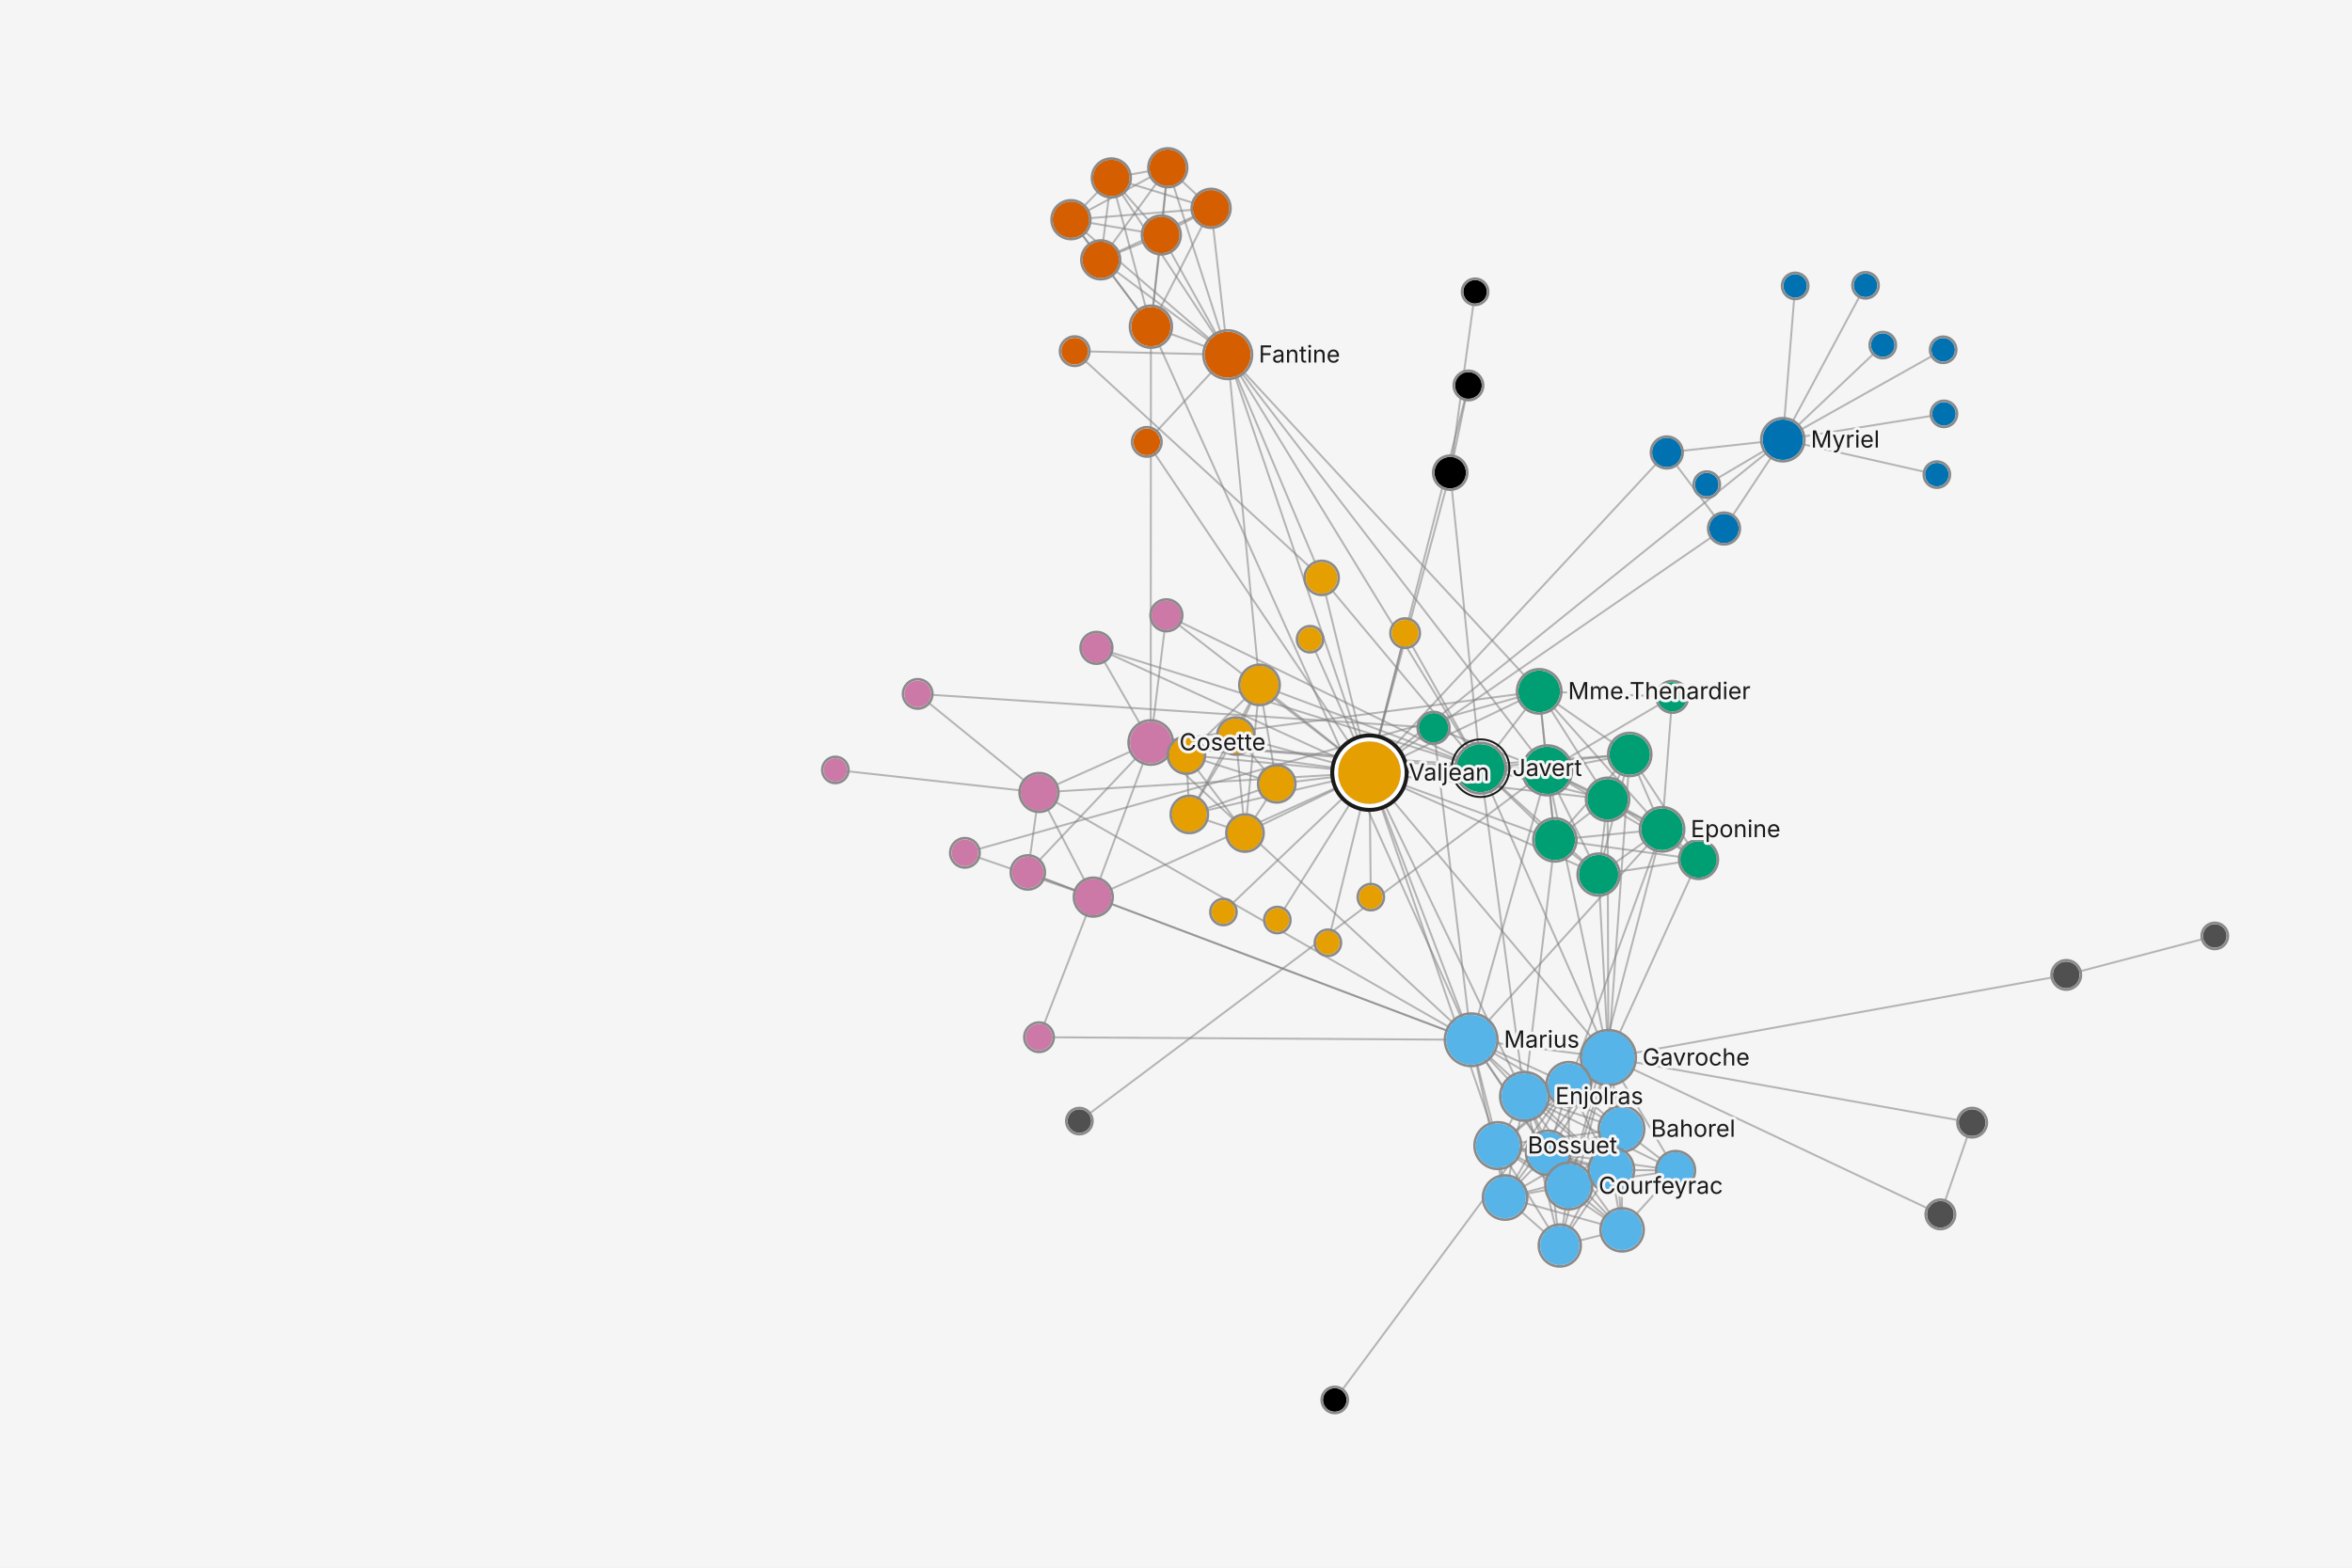
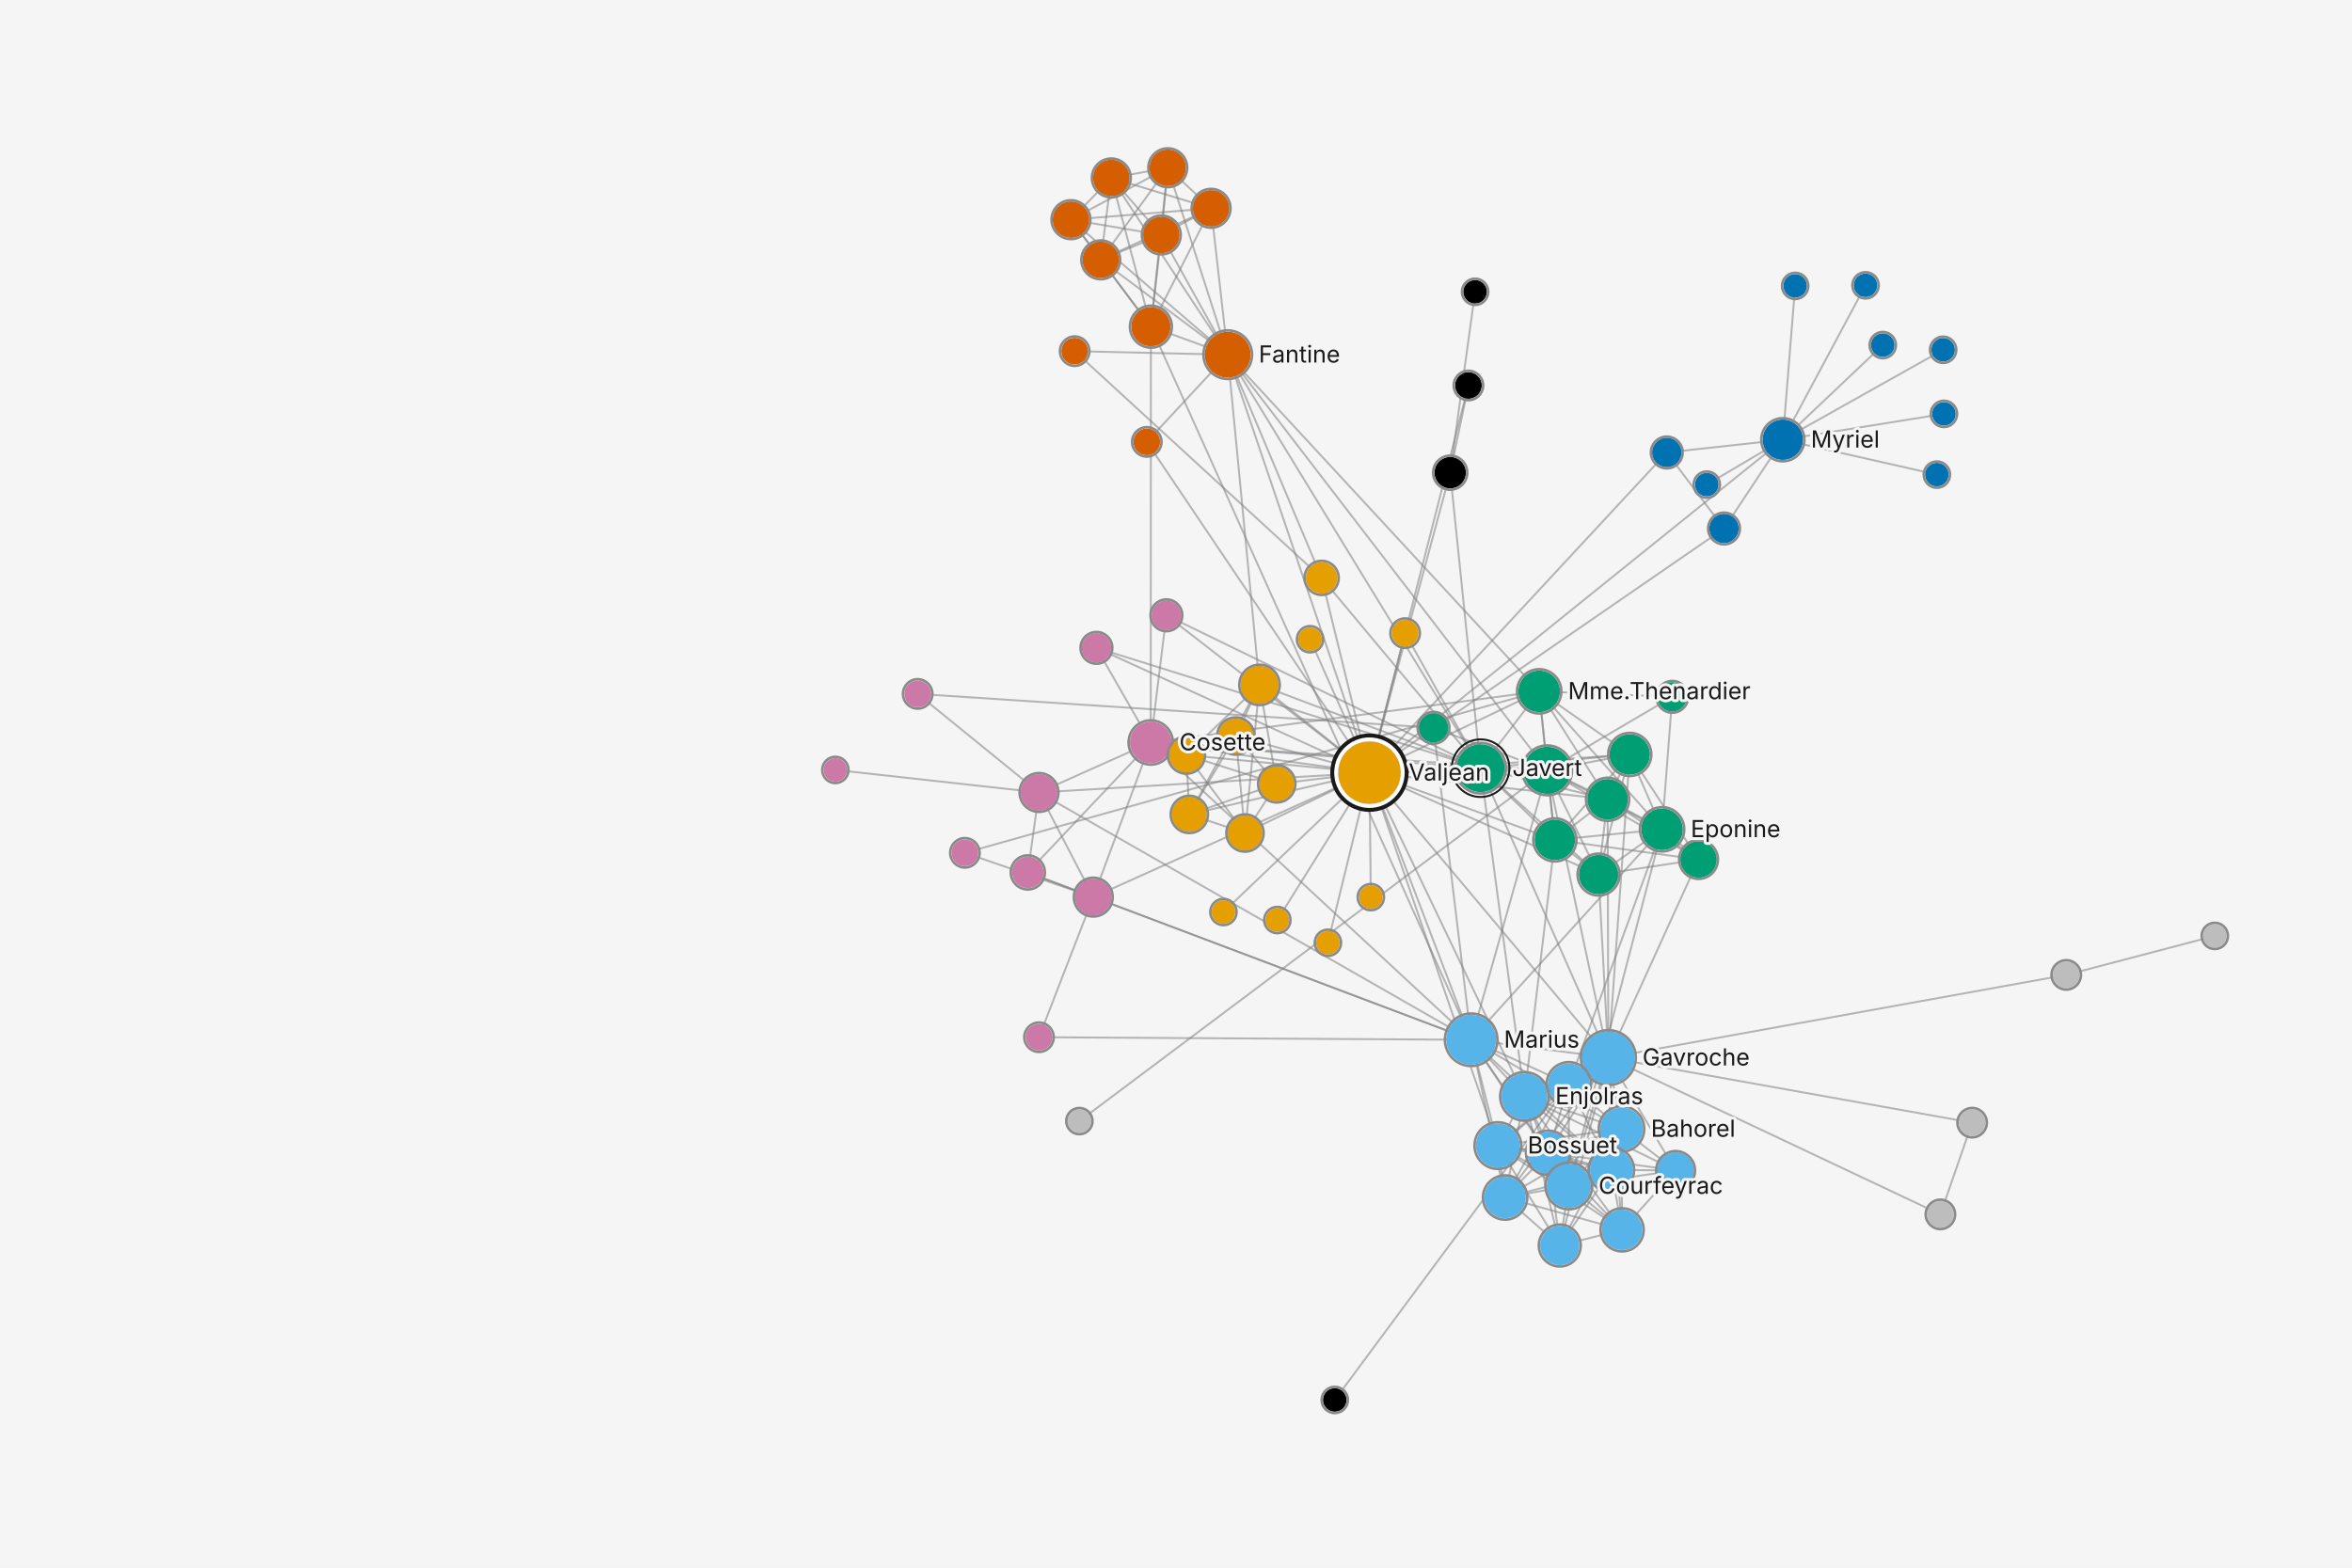
<svg xmlns="http://www.w3.org/2000/svg" viewBox="0 0 1200 800" width="1200" height="800" role="img" aria-label="Les Miserables colored by group, sized by degree, Valjean selected, Javert hovered">
  <rect width="1200" height="800" fill="#F5F5F5" />
  <g stroke="#808080" stroke-width="1" stroke-opacity="0.55" stroke-linecap="round">
    <line x1="991.8" y1="211.2" x2="909.6" y2="224.4" />
    <line x1="879.6" y1="269.7" x2="909.6" y2="224.4" />
    <line x1="850.4" y1="230.9" x2="909.6" y2="224.4" />
    <line x1="850.4" y1="230.9" x2="879.6" y2="269.7" />
    <line x1="915.9" y1="145.9" x2="909.6" y2="224.4" />
    <line x1="960.6" y1="176.1" x2="909.6" y2="224.4" />
    <line x1="988.2" y1="242.2" x2="909.6" y2="224.4" />
    <line x1="951.8" y1="145.6" x2="909.6" y2="224.4" />
    <line x1="991.4" y1="178.5" x2="909.6" y2="224.4" />
    <line x1="870.8" y1="247.3" x2="909.6" y2="224.4" />
    <line x1="698.7" y1="394.3" x2="677.5" y2="481.1" />
    <line x1="698.7" y1="394.3" x2="850.4" y2="230.9" />
    <line x1="698.7" y1="394.3" x2="879.6" y2="269.7" />
    <line x1="698.7" y1="394.3" x2="909.6" y2="224.4" />
    <line x1="585.1" y1="225.5" x2="698.7" y2="394.3" />
    <line x1="651.7" y1="469.5" x2="698.7" y2="394.3" />
    <line x1="668.4" y1="326.2" x2="698.7" y2="394.3" />
    <line x1="624.2" y1="465.4" x2="698.7" y2="394.3" />
    <line x1="592.5" y1="119.9" x2="587.2" y2="166.7" />
    <line x1="561.6" y1="132.6" x2="587.2" y2="166.7" />
    <line x1="561.6" y1="132.6" x2="592.5" y2="119.9" />
    <line x1="617.9" y1="106.3" x2="587.2" y2="166.7" />
    <line x1="617.9" y1="106.3" x2="592.5" y2="119.9" />
    <line x1="617.9" y1="106.3" x2="561.6" y2="132.6" />
    <line x1="546.4" y1="112.1" x2="587.2" y2="166.7" />
    <line x1="546.4" y1="112.1" x2="592.5" y2="119.9" />
    <line x1="546.4" y1="112.1" x2="561.6" y2="132.6" />
    <line x1="546.4" y1="112.1" x2="617.9" y2="106.3" />
    <line x1="567" y1="90.8" x2="587.2" y2="166.7" />
    <line x1="567" y1="90.8" x2="592.5" y2="119.9" />
    <line x1="567" y1="90.8" x2="561.6" y2="132.6" />
    <line x1="567" y1="90.8" x2="617.9" y2="106.3" />
    <line x1="567" y1="90.8" x2="546.4" y2="112.1" />
    <line x1="595.8" y1="85.6" x2="587.2" y2="166.7" />
    <line x1="595.8" y1="85.6" x2="592.5" y2="119.9" />
    <line x1="595.8" y1="85.6" x2="561.6" y2="132.6" />
    <line x1="595.8" y1="85.6" x2="617.9" y2="106.3" />
    <line x1="595.8" y1="85.6" x2="546.4" y2="112.1" />
    <line x1="595.8" y1="85.6" x2="567" y2="90.8" />
    <line x1="626.4" y1="181" x2="587.2" y2="166.7" />
    <line x1="626.4" y1="181" x2="592.5" y2="119.9" />
    <line x1="626.4" y1="181" x2="561.6" y2="132.6" />
    <line x1="626.4" y1="181" x2="617.9" y2="106.3" />
    <line x1="626.4" y1="181" x2="546.4" y2="112.1" />
    <line x1="626.4" y1="181" x2="567" y2="90.8" />
    <line x1="626.4" y1="181" x2="595.8" y2="85.6" />
    <line x1="626.4" y1="181" x2="585.1" y2="225.5" />
    <line x1="626.4" y1="181" x2="698.7" y2="394.3" />
    <line x1="785.3" y1="352.8" x2="626.4" y2="181" />
    <line x1="785.3" y1="352.8" x2="698.7" y2="394.3" />
    <line x1="789.4" y1="393.1" x2="785.3" y2="352.8" />
    <line x1="789.4" y1="393.1" x2="626.4" y2="181" />
    <line x1="789.4" y1="393.1" x2="698.7" y2="394.3" />
    <line x1="587.1" y1="378.9" x2="785.3" y2="352.8" />
    <line x1="587.1" y1="378.9" x2="698.7" y2="394.3" />
    <line x1="587.1" y1="378.9" x2="587.2" y2="166.7" />
    <line x1="587.1" y1="378.9" x2="789.4" y2="393.1" />
    <line x1="755.4" y1="392" x2="698.7" y2="394.3" />
    <line x1="755.4" y1="392" x2="626.4" y2="181" />
    <line x1="755.4" y1="392" x2="789.4" y2="393.1" />
    <line x1="755.4" y1="392" x2="785.3" y2="352.8" />
    <line x1="755.4" y1="392" x2="587.1" y2="378.9" />
    <line x1="739.9" y1="241.2" x2="698.7" y2="394.3" />
    <line x1="739.9" y1="241.2" x2="755.4" y2="392" />
    <line x1="642.6" y1="349.5" x2="626.4" y2="181" />
    <line x1="642.6" y1="349.5" x2="755.4" y2="392" />
    <line x1="642.6" y1="349.5" x2="698.7" y2="394.3" />
    <line x1="548.3" y1="179.2" x2="626.4" y2="181" />
    <line x1="674.3" y1="294.9" x2="548.3" y2="179.2" />
    <line x1="674.3" y1="294.9" x2="698.7" y2="394.3" />
    <line x1="674.3" y1="294.9" x2="626.4" y2="181" />
    <line x1="674.3" y1="294.9" x2="755.4" y2="392" />
    <line x1="699.4" y1="457.8" x2="698.7" y2="394.3" />
    <line x1="716.9" y1="323.1" x2="698.7" y2="394.3" />
    <line x1="716.9" y1="323.1" x2="755.4" y2="392" />
    <line x1="651.4" y1="400" x2="698.7" y2="394.3" />
    <line x1="651.4" y1="400" x2="642.6" y2="349.5" />
    <line x1="630.5" y1="375.6" x2="698.7" y2="394.3" />
    <line x1="630.5" y1="375.6" x2="651.4" y2="400" />
    <line x1="630.5" y1="375.6" x2="642.6" y2="349.5" />
    <line x1="605.3" y1="385.3" x2="651.4" y2="400" />
    <line x1="605.3" y1="385.3" x2="630.5" y2="375.6" />
    <line x1="605.3" y1="385.3" x2="698.7" y2="394.3" />
    <line x1="605.3" y1="385.3" x2="642.6" y2="349.5" />
    <line x1="635.2" y1="425.1" x2="651.4" y2="400" />
    <line x1="635.2" y1="425.1" x2="630.5" y2="375.6" />
    <line x1="635.2" y1="425.1" x2="605.3" y2="385.3" />
    <line x1="635.2" y1="425.1" x2="698.7" y2="394.3" />
    <line x1="635.2" y1="425.1" x2="642.6" y2="349.5" />
    <line x1="606.8" y1="415.6" x2="651.4" y2="400" />
    <line x1="606.8" y1="415.6" x2="630.5" y2="375.6" />
    <line x1="606.8" y1="415.6" x2="605.3" y2="385.3" />
    <line x1="606.8" y1="415.6" x2="635.2" y2="425.1" />
    <line x1="606.8" y1="415.6" x2="698.7" y2="394.3" />
    <line x1="606.8" y1="415.6" x2="642.6" y2="349.5" />
    <line x1="731.4" y1="371.4" x2="789.4" y2="393.1" />
    <line x1="550.7" y1="572.1" x2="789.4" y2="393.1" />
    <line x1="848" y1="423.2" x2="785.3" y2="352.8" />
    <line x1="848" y1="423.2" x2="789.4" y2="393.1" />
    <line x1="853.2" y1="355.6" x2="848" y2="423.2" />
    <line x1="853.2" y1="355.6" x2="789.4" y2="393.1" />
    <line x1="853.2" y1="355.6" x2="785.3" y2="352.8" />
    <line x1="595.1" y1="314" x2="698.7" y2="394.3" />
    <line x1="595.1" y1="314" x2="587.1" y2="378.9" />
    <line x1="595.1" y1="314" x2="755.4" y2="392" />
    <line x1="749.2" y1="196.7" x2="739.9" y2="241.2" />
    <line x1="749.2" y1="196.7" x2="698.7" y2="394.3" />
    <line x1="752.6" y1="148.9" x2="739.9" y2="241.2" />
    <line x1="1054.2" y1="497.5" x2="1130" y2="477.6" />
    <line x1="820.6" y1="539.7" x2="1054.2" y2="497.5" />
    <line x1="820.6" y1="539.7" x2="789.4" y2="393.1" />
    <line x1="820.6" y1="539.7" x2="755.4" y2="392" />
    <line x1="820.6" y1="539.7" x2="698.7" y2="394.3" />
    <line x1="557.8" y1="457.8" x2="587.1" y2="378.9" />
    <line x1="557.8" y1="457.8" x2="698.7" y2="394.3" />
    <line x1="492.3" y1="435.2" x2="557.8" y2="457.8" />
    <line x1="492.3" y1="435.2" x2="785.3" y2="352.8" />
    <line x1="530.1" y1="404.4" x2="557.8" y2="457.8" />
    <line x1="530.1" y1="404.4" x2="587.1" y2="378.9" />
    <line x1="530.1" y1="404.4" x2="698.7" y2="394.3" />
    <line x1="468.2" y1="354.1" x2="530.1" y2="404.4" />
    <line x1="468.2" y1="354.1" x2="731.4" y2="371.4" />
    <line x1="426.2" y1="392.9" x2="530.1" y2="404.4" />
    <line x1="524.4" y1="445.2" x2="530.1" y2="404.4" />
    <line x1="524.4" y1="445.2" x2="557.8" y2="457.8" />
    <line x1="524.4" y1="445.2" x2="587.1" y2="378.9" />
    <line x1="750.6" y1="530.6" x2="530.1" y2="404.4" />
    <line x1="750.6" y1="530.6" x2="557.8" y2="457.8" />
    <line x1="750.6" y1="530.6" x2="731.4" y2="371.4" />
    <line x1="750.6" y1="530.6" x2="524.4" y2="445.2" />
    <line x1="750.6" y1="530.6" x2="587.1" y2="378.9" />
    <line x1="750.6" y1="530.6" x2="698.7" y2="394.3" />
    <line x1="750.6" y1="530.6" x2="587.2" y2="166.7" />
    <line x1="750.6" y1="530.6" x2="789.4" y2="393.1" />
    <line x1="750.6" y1="530.6" x2="848" y2="423.2" />
    <line x1="750.6" y1="530.6" x2="820.6" y2="539.7" />
    <line x1="530.1" y1="529.3" x2="557.8" y2="457.8" />
    <line x1="530.1" y1="529.3" x2="750.6" y2="530.6" />
    <line x1="800.4" y1="553.3" x2="750.6" y2="530.6" />
    <line x1="800.4" y1="553.3" x2="848" y2="423.2" />
    <line x1="800.4" y1="553.3" x2="820.6" y2="539.7" />
    <line x1="777.8" y1="559.5" x2="750.6" y2="530.6" />
    <line x1="777.8" y1="559.5" x2="820.6" y2="539.7" />
    <line x1="777.8" y1="559.5" x2="755.4" y2="392" />
    <line x1="777.8" y1="559.5" x2="800.4" y2="553.3" />
    <line x1="777.8" y1="559.5" x2="698.7" y2="394.3" />
    <line x1="789.9" y1="588.3" x2="777.8" y2="559.5" />
    <line x1="789.9" y1="588.3" x2="750.6" y2="530.6" />
    <line x1="789.9" y1="588.3" x2="820.6" y2="539.7" />
    <line x1="789.9" y1="588.3" x2="800.4" y2="553.3" />
    <line x1="795.8" y1="635.6" x2="820.6" y2="539.7" />
    <line x1="795.8" y1="635.6" x2="777.8" y2="559.5" />
    <line x1="795.8" y1="635.6" x2="789.9" y2="588.3" />
    <line x1="767.9" y1="611.1" x2="820.6" y2="539.7" />
    <line x1="767.9" y1="611.1" x2="777.8" y2="559.5" />
    <line x1="767.9" y1="611.1" x2="795.8" y2="635.6" />
    <line x1="767.9" y1="611.1" x2="789.9" y2="588.3" />
    <line x1="767.9" y1="611.1" x2="800.4" y2="553.3" />
    <line x1="767.9" y1="611.1" x2="750.6" y2="530.6" />
    <line x1="800.4" y1="605.2" x2="750.6" y2="530.6" />
    <line x1="800.4" y1="605.2" x2="777.8" y2="559.5" />
    <line x1="800.4" y1="605.2" x2="789.9" y2="588.3" />
    <line x1="800.4" y1="605.2" x2="820.6" y2="539.7" />
    <line x1="800.4" y1="605.2" x2="800.4" y2="553.3" />
    <line x1="800.4" y1="605.2" x2="848" y2="423.2" />
    <line x1="800.4" y1="605.2" x2="767.9" y2="611.1" />
    <line x1="800.4" y1="605.2" x2="795.8" y2="635.6" />
    <line x1="827.3" y1="576.1" x2="789.9" y2="588.3" />
    <line x1="827.3" y1="576.1" x2="820.6" y2="539.7" />
    <line x1="827.3" y1="576.1" x2="800.4" y2="605.2" />
    <line x1="827.3" y1="576.1" x2="800.4" y2="553.3" />
    <line x1="827.3" y1="576.1" x2="777.8" y2="559.5" />
    <line x1="827.3" y1="576.1" x2="767.9" y2="611.1" />
    <line x1="827.3" y1="576.1" x2="795.8" y2="635.6" />
    <line x1="827.3" y1="576.1" x2="750.6" y2="530.6" />
    <line x1="764.2" y1="584.6" x2="750.6" y2="530.6" />
    <line x1="764.2" y1="584.6" x2="800.4" y2="605.2" />
    <line x1="764.2" y1="584.6" x2="820.6" y2="539.7" />
    <line x1="764.2" y1="584.6" x2="827.3" y2="576.1" />
    <line x1="764.2" y1="584.6" x2="777.8" y2="559.5" />
    <line x1="764.2" y1="584.6" x2="767.9" y2="611.1" />
    <line x1="764.2" y1="584.6" x2="795.8" y2="635.6" />
    <line x1="764.2" y1="584.6" x2="789.9" y2="588.3" />
    <line x1="764.2" y1="584.6" x2="800.4" y2="553.3" />
    <line x1="764.2" y1="584.6" x2="698.7" y2="394.3" />
    <line x1="822.1" y1="597" x2="827.3" y2="576.1" />
    <line x1="822.1" y1="597" x2="764.2" y2="584.6" />
    <line x1="822.1" y1="597" x2="820.6" y2="539.7" />
    <line x1="822.1" y1="597" x2="800.4" y2="605.2" />
    <line x1="822.1" y1="597" x2="777.8" y2="559.5" />
    <line x1="822.1" y1="597" x2="767.9" y2="611.1" />
    <line x1="822.1" y1="597" x2="795.8" y2="635.6" />
    <line x1="822.1" y1="597" x2="789.9" y2="588.3" />
    <line x1="822.1" y1="597" x2="800.4" y2="553.3" />
    <line x1="822.1" y1="597" x2="750.6" y2="530.6" />
    <line x1="827.6" y1="627.6" x2="764.2" y2="584.6" />
    <line x1="827.6" y1="627.6" x2="777.8" y2="559.5" />
    <line x1="827.6" y1="627.6" x2="789.9" y2="588.3" />
    <line x1="827.6" y1="627.6" x2="800.4" y2="605.2" />
    <line x1="827.6" y1="627.6" x2="822.1" y2="597" />
    <line x1="827.6" y1="627.6" x2="820.6" y2="539.7" />
    <line x1="827.6" y1="627.6" x2="827.3" y2="576.1" />
    <line x1="827.6" y1="627.6" x2="767.9" y2="611.1" />
    <line x1="827.6" y1="627.6" x2="795.8" y2="635.6" />
    <line x1="681" y1="714.4" x2="800.4" y2="553.3" />
    <line x1="820.2" y1="407.9" x2="789.4" y2="393.1" />
    <line x1="820.2" y1="407.9" x2="698.7" y2="394.3" />
    <line x1="820.2" y1="407.9" x2="785.3" y2="352.8" />
    <line x1="820.2" y1="407.9" x2="755.4" y2="392" />
    <line x1="820.2" y1="407.9" x2="820.6" y2="539.7" />
    <line x1="820.2" y1="407.9" x2="848" y2="423.2" />
    <line x1="831.5" y1="385" x2="789.4" y2="393.1" />
    <line x1="831.5" y1="385" x2="820.2" y2="407.9" />
    <line x1="831.5" y1="385" x2="698.7" y2="394.3" />
    <line x1="831.5" y1="385" x2="785.3" y2="352.8" />
    <line x1="831.5" y1="385" x2="755.4" y2="392" />
    <line x1="831.5" y1="385" x2="820.6" y2="539.7" />
    <line x1="831.5" y1="385" x2="848" y2="423.2" />
    <line x1="793.3" y1="428.6" x2="789.4" y2="393.1" />
    <line x1="793.3" y1="428.6" x2="831.5" y2="385" />
    <line x1="793.3" y1="428.6" x2="820.2" y2="407.9" />
    <line x1="793.3" y1="428.6" x2="698.7" y2="394.3" />
    <line x1="793.3" y1="428.6" x2="785.3" y2="352.8" />
    <line x1="793.3" y1="428.6" x2="755.4" y2="392" />
    <line x1="793.3" y1="428.6" x2="848" y2="423.2" />
    <line x1="793.3" y1="428.6" x2="777.8" y2="559.5" />
    <line x1="815.6" y1="446.3" x2="755.4" y2="392" />
    <line x1="815.6" y1="446.3" x2="831.5" y2="385" />
    <line x1="815.6" y1="446.3" x2="820.2" y2="407.9" />
    <line x1="815.6" y1="446.3" x2="793.3" y2="428.6" />
    <line x1="815.6" y1="446.3" x2="698.7" y2="394.3" />
    <line x1="815.6" y1="446.3" x2="820.6" y2="539.7" />
    <line x1="815.6" y1="446.3" x2="848" y2="423.2" />
    <line x1="815.6" y1="446.3" x2="789.4" y2="393.1" />
    <line x1="559.4" y1="330.6" x2="587.1" y2="378.9" />
    <line x1="559.4" y1="330.6" x2="755.4" y2="392" />
    <line x1="559.4" y1="330.6" x2="698.7" y2="394.3" />
    <line x1="1006.2" y1="572.9" x2="820.6" y2="539.7" />
    <line x1="990" y1="619.7" x2="820.6" y2="539.7" />
    <line x1="990" y1="619.7" x2="1006.2" y2="572.9" />
    <line x1="866.6" y1="438.6" x2="831.5" y2="385" />
    <line x1="866.6" y1="438.6" x2="820.2" y2="407.9" />
    <line x1="866.6" y1="438.6" x2="789.4" y2="393.1" />
    <line x1="866.6" y1="438.6" x2="820.6" y2="539.7" />
    <line x1="866.6" y1="438.6" x2="848" y2="423.2" />
    <line x1="866.6" y1="438.6" x2="793.3" y2="428.6" />
    <line x1="866.6" y1="438.6" x2="815.6" y2="446.3" />
    <line x1="854.9" y1="597.3" x2="764.2" y2="584.6" />
    <line x1="854.9" y1="597.3" x2="822.1" y2="597" />
    <line x1="854.9" y1="597.3" x2="827.6" y2="627.6" />
    <line x1="854.9" y1="597.3" x2="827.3" y2="576.1" />
    <line x1="854.9" y1="597.3" x2="800.4" y2="605.2" />
    <line x1="854.9" y1="597.3" x2="820.6" y2="539.7" />
    <line x1="854.9" y1="597.3" x2="777.8" y2="559.5" />
  </g>
  <g>
    <circle cx="909.6" cy="224.4" r="10.3" fill="#0072B2" />
    <circle cx="909.6" cy="224.4" r="11" fill="none" stroke="#8A8A8A" stroke-width="1.3" />
    <circle cx="991.8" cy="211.2" r="6" fill="#0072B2" />
    <circle cx="991.8" cy="211.2" r="6.7" fill="none" stroke="#8A8A8A" stroke-width="1.3" />
    <circle cx="879.6" cy="269.7" r="7.5" fill="#0072B2" />
    <circle cx="879.6" cy="269.7" r="8.1" fill="none" stroke="#8A8A8A" stroke-width="1.3" />
    <circle cx="850.4" cy="230.9" r="7.5" fill="#0072B2" />
    <circle cx="850.4" cy="230.9" r="8.1" fill="none" stroke="#8A8A8A" stroke-width="1.3" />
    <circle cx="915.9" cy="145.9" r="6" fill="#0072B2" />
    <circle cx="915.9" cy="145.9" r="6.7" fill="none" stroke="#8A8A8A" stroke-width="1.3" />
    <circle cx="960.6" cy="176.1" r="6" fill="#0072B2" />
    <circle cx="960.6" cy="176.1" r="6.7" fill="none" stroke="#8A8A8A" stroke-width="1.3" />
    <circle cx="988.2" cy="242.2" r="6" fill="#0072B2" />
    <circle cx="988.2" cy="242.2" r="6.7" fill="none" stroke="#8A8A8A" stroke-width="1.3" />
    <circle cx="951.8" cy="145.6" r="6" fill="#0072B2" />
    <circle cx="951.8" cy="145.6" r="6.7" fill="none" stroke="#8A8A8A" stroke-width="1.3" />
    <circle cx="991.4" cy="178.5" r="6" fill="#0072B2" />
    <circle cx="991.4" cy="178.5" r="6.7" fill="none" stroke="#8A8A8A" stroke-width="1.3" />
    <circle cx="870.8" cy="247.3" r="6" fill="#0072B2" />
    <circle cx="870.8" cy="247.3" r="6.7" fill="none" stroke="#8A8A8A" stroke-width="1.3" />
    <circle cx="677.5" cy="481.1" r="6" fill="#E69F00" />
    <circle cx="677.5" cy="481.1" r="6.7" fill="none" stroke="#8A8A8A" stroke-width="1.3" />
    <circle cx="585.1" cy="225.5" r="6.8" fill="#D55E00" />
    <circle cx="585.1" cy="225.5" r="7.5" fill="none" stroke="#8A8A8A" stroke-width="1.3" />
    <circle cx="651.7" cy="469.5" r="6" fill="#E69F00" />
    <circle cx="651.7" cy="469.5" r="6.7" fill="none" stroke="#8A8A8A" stroke-width="1.3" />
    <circle cx="668.4" cy="326.2" r="6" fill="#E69F00" />
    <circle cx="668.4" cy="326.2" r="6.7" fill="none" stroke="#8A8A8A" stroke-width="1.3" />
    <circle cx="624.2" cy="465.4" r="6" fill="#E69F00" />
    <circle cx="624.2" cy="465.4" r="6.7" fill="none" stroke="#8A8A8A" stroke-width="1.3" />
    <circle cx="587.2" cy="166.7" r="10" fill="#D55E00" />
    <circle cx="587.2" cy="166.7" r="10.7" fill="none" stroke="#8A8A8A" stroke-width="1.3" />
    <circle cx="592.5" cy="119.9" r="9.3" fill="#D55E00" />
    <circle cx="592.5" cy="119.9" r="9.9" fill="none" stroke="#8A8A8A" stroke-width="1.3" />
    <circle cx="561.6" cy="132.6" r="9.3" fill="#D55E00" />
    <circle cx="561.6" cy="132.6" r="9.9" fill="none" stroke="#8A8A8A" stroke-width="1.3" />
    <circle cx="617.9" cy="106.3" r="9.3" fill="#D55E00" />
    <circle cx="617.9" cy="106.3" r="9.9" fill="none" stroke="#8A8A8A" stroke-width="1.3" />
    <circle cx="546.4" cy="112.1" r="9.3" fill="#D55E00" />
    <circle cx="546.4" cy="112.1" r="9.9" fill="none" stroke="#8A8A8A" stroke-width="1.3" />
    <circle cx="567" cy="90.8" r="9.3" fill="#D55E00" />
    <circle cx="567" cy="90.8" r="9.9" fill="none" stroke="#8A8A8A" stroke-width="1.3" />
    <circle cx="595.8" cy="85.6" r="9.3" fill="#D55E00" />
    <circle cx="595.8" cy="85.6" r="9.9" fill="none" stroke="#8A8A8A" stroke-width="1.3" />
    <circle cx="626.4" cy="181" r="11.7" fill="#D55E00" />
    <circle cx="626.4" cy="181" r="12.4" fill="none" stroke="#8A8A8A" stroke-width="1.3" />
    <circle cx="785.3" cy="352.8" r="10.6" fill="#009E73" />
    <circle cx="785.3" cy="352.8" r="11.3" fill="none" stroke="#8A8A8A" stroke-width="1.3" />
    <circle cx="789.4" cy="393.1" r="12" fill="#009E73" />
    <circle cx="789.4" cy="393.1" r="12.7" fill="none" stroke="#8A8A8A" stroke-width="1.3" />
    <circle cx="587.1" cy="378.9" r="10.6" fill="#CC79A7" />
    <circle cx="587.1" cy="378.9" r="11.3" fill="none" stroke="#8A8A8A" stroke-width="1.3" />
    <circle cx="739.9" cy="241.2" r="8" fill="#000000" />
    <circle cx="739.9" cy="241.2" r="8.7" fill="none" stroke="#8A8A8A" stroke-width="1.3" />
    <circle cx="642.6" cy="349.5" r="9.7" fill="#E69F00" />
    <circle cx="642.6" cy="349.5" r="10.3" fill="none" stroke="#8A8A8A" stroke-width="1.3" />
    <circle cx="548.3" cy="179.2" r="6.8" fill="#D55E00" />
    <circle cx="548.3" cy="179.2" r="7.5" fill="none" stroke="#8A8A8A" stroke-width="1.3" />
    <circle cx="674.3" cy="294.9" r="8" fill="#E69F00" />
    <circle cx="674.3" cy="294.9" r="8.7" fill="none" stroke="#8A8A8A" stroke-width="1.3" />
    <circle cx="699.4" cy="457.8" r="6" fill="#E69F00" />
    <circle cx="699.4" cy="457.8" r="6.7" fill="none" stroke="#8A8A8A" stroke-width="1.3" />
    <circle cx="716.9" cy="323.1" r="6.8" fill="#E69F00" />
    <circle cx="716.9" cy="323.1" r="7.5" fill="none" stroke="#8A8A8A" stroke-width="1.3" />
    <circle cx="651.4" cy="400" r="8.9" fill="#E69F00" />
    <circle cx="651.4" cy="400" r="9.5" fill="none" stroke="#8A8A8A" stroke-width="1.3" />
    <circle cx="630.5" cy="375.6" r="8.9" fill="#E69F00" />
    <circle cx="630.5" cy="375.6" r="9.5" fill="none" stroke="#8A8A8A" stroke-width="1.3" />
    <circle cx="605.3" cy="385.3" r="8.9" fill="#E69F00" />
    <circle cx="605.3" cy="385.3" r="9.5" fill="none" stroke="#8A8A8A" stroke-width="1.3" />
    <circle cx="635.2" cy="425.1" r="8.9" fill="#E69F00" />
    <circle cx="635.2" cy="425.1" r="9.5" fill="none" stroke="#8A8A8A" stroke-width="1.3" />
    <circle cx="606.8" cy="415.6" r="8.9" fill="#E69F00" />
    <circle cx="606.8" cy="415.6" r="9.5" fill="none" stroke="#8A8A8A" stroke-width="1.3" />
    <circle cx="731.4" cy="371.4" r="7.5" fill="#009E73" />
    <circle cx="731.4" cy="371.4" r="8.1" fill="none" stroke="#8A8A8A" stroke-width="1.3" />
-     <circle cx="550.7" cy="572.1" r="6" fill="#505050" />
+     <circle cx="550.7" cy="572.1" r="6" fill="#BDBDBD" />
    <circle cx="550.7" cy="572.1" r="6.7" fill="none" stroke="#8A8A8A" stroke-width="1.3" />
    <circle cx="848" cy="423.2" r="10.6" fill="#009E73" />
    <circle cx="848" cy="423.2" r="11.3" fill="none" stroke="#8A8A8A" stroke-width="1.3" />
    <circle cx="853.2" cy="355.6" r="7.5" fill="#009E73" />
    <circle cx="853.2" cy="355.6" r="8.1" fill="none" stroke="#8A8A8A" stroke-width="1.3" />
    <circle cx="595.1" cy="314" r="7.5" fill="#CC79A7" />
    <circle cx="595.1" cy="314" r="8.1" fill="none" stroke="#8A8A8A" stroke-width="1.3" />
    <circle cx="749.2" cy="196.7" r="6.8" fill="#000000" />
    <circle cx="749.2" cy="196.7" r="7.5" fill="none" stroke="#8A8A8A" stroke-width="1.3" />
    <circle cx="752.6" cy="148.9" r="6" fill="#000000" />
    <circle cx="752.6" cy="148.9" r="6.7" fill="none" stroke="#8A8A8A" stroke-width="1.3" />
-     <circle cx="1130" cy="477.6" r="6" fill="#505050" />
+     <circle cx="1130" cy="477.6" r="6" fill="#BDBDBD" />
    <circle cx="1130" cy="477.6" r="6.7" fill="none" stroke="#8A8A8A" stroke-width="1.3" />
-     <circle cx="1054.2" cy="497.5" r="6.8" fill="#505050" />
+     <circle cx="1054.2" cy="497.5" r="6.8" fill="#BDBDBD" />
    <circle cx="1054.2" cy="497.5" r="7.5" fill="none" stroke="#8A8A8A" stroke-width="1.3" />
    <circle cx="820.6" cy="539.7" r="13.4" fill="#56B4E9" />
    <circle cx="820.6" cy="539.7" r="14" fill="none" stroke="#8A8A8A" stroke-width="1.3" />
    <circle cx="557.8" cy="457.8" r="9.3" fill="#CC79A7" />
    <circle cx="557.8" cy="457.8" r="9.9" fill="none" stroke="#8A8A8A" stroke-width="1.3" />
    <circle cx="492.3" cy="435.2" r="6.8" fill="#CC79A7" />
    <circle cx="492.3" cy="435.2" r="7.5" fill="none" stroke="#8A8A8A" stroke-width="1.3" />
    <circle cx="530.1" cy="404.4" r="9.3" fill="#CC79A7" />
    <circle cx="530.1" cy="404.4" r="9.9" fill="none" stroke="#8A8A8A" stroke-width="1.3" />
    <circle cx="468.2" cy="354.1" r="6.8" fill="#CC79A7" />
    <circle cx="468.2" cy="354.1" r="7.5" fill="none" stroke="#8A8A8A" stroke-width="1.3" />
    <circle cx="426.2" cy="392.9" r="6" fill="#CC79A7" />
    <circle cx="426.2" cy="392.9" r="6.7" fill="none" stroke="#8A8A8A" stroke-width="1.3" />
    <circle cx="524.4" cy="445.2" r="8" fill="#CC79A7" />
    <circle cx="524.4" cy="445.2" r="8.7" fill="none" stroke="#8A8A8A" stroke-width="1.3" />
    <circle cx="750.6" cy="530.6" r="12.7" fill="#56B4E9" />
    <circle cx="750.6" cy="530.6" r="13.4" fill="none" stroke="#8A8A8A" stroke-width="1.3" />
    <circle cx="530.1" cy="529.3" r="6.8" fill="#CC79A7" />
    <circle cx="530.1" cy="529.3" r="7.5" fill="none" stroke="#8A8A8A" stroke-width="1.3" />
    <circle cx="800.4" cy="553.3" r="10.6" fill="#56B4E9" />
    <circle cx="800.4" cy="553.3" r="11.3" fill="none" stroke="#8A8A8A" stroke-width="1.3" />
    <circle cx="777.8" cy="559.5" r="11.7" fill="#56B4E9" />
    <circle cx="777.8" cy="559.5" r="12.4" fill="none" stroke="#8A8A8A" stroke-width="1.3" />
    <circle cx="789.9" cy="588.3" r="10.6" fill="#56B4E9" />
    <circle cx="789.9" cy="588.3" r="11.3" fill="none" stroke="#8A8A8A" stroke-width="1.3" />
    <circle cx="795.8" cy="635.6" r="10" fill="#56B4E9" />
    <circle cx="795.8" cy="635.6" r="10.7" fill="none" stroke="#8A8A8A" stroke-width="1.3" />
    <circle cx="767.9" cy="611.1" r="10.6" fill="#56B4E9" />
    <circle cx="767.9" cy="611.1" r="11.3" fill="none" stroke="#8A8A8A" stroke-width="1.3" />
    <circle cx="800.4" cy="605.2" r="11.2" fill="#56B4E9" />
    <circle cx="800.4" cy="605.2" r="11.9" fill="none" stroke="#8A8A8A" stroke-width="1.3" />
    <circle cx="827.3" cy="576.1" r="10.9" fill="#56B4E9" />
    <circle cx="827.3" cy="576.1" r="11.6" fill="none" stroke="#8A8A8A" stroke-width="1.3" />
    <circle cx="764.2" cy="584.6" r="11.2" fill="#56B4E9" />
    <circle cx="764.2" cy="584.6" r="11.9" fill="none" stroke="#8A8A8A" stroke-width="1.3" />
    <circle cx="822.1" cy="597" r="10.9" fill="#56B4E9" />
    <circle cx="822.1" cy="597" r="11.6" fill="none" stroke="#8A8A8A" stroke-width="1.3" />
    <circle cx="827.6" cy="627.6" r="10.3" fill="#56B4E9" />
    <circle cx="827.6" cy="627.6" r="11" fill="none" stroke="#8A8A8A" stroke-width="1.3" />
    <circle cx="681" cy="714.4" r="6" fill="#000000" />
    <circle cx="681" cy="714.4" r="6.7" fill="none" stroke="#8A8A8A" stroke-width="1.3" />
    <circle cx="820.2" cy="407.9" r="10.3" fill="#009E73" />
    <circle cx="820.2" cy="407.9" r="11" fill="none" stroke="#8A8A8A" stroke-width="1.3" />
    <circle cx="831.5" cy="385" r="10.3" fill="#009E73" />
    <circle cx="831.5" cy="385" r="11" fill="none" stroke="#8A8A8A" stroke-width="1.3" />
    <circle cx="793.3" cy="428.6" r="10.3" fill="#009E73" />
    <circle cx="793.3" cy="428.6" r="11" fill="none" stroke="#8A8A8A" stroke-width="1.3" />
    <circle cx="815.6" cy="446.3" r="10" fill="#009E73" />
    <circle cx="815.6" cy="446.3" r="10.7" fill="none" stroke="#8A8A8A" stroke-width="1.3" />
    <circle cx="559.4" cy="330.6" r="7.5" fill="#CC79A7" />
    <circle cx="559.4" cy="330.6" r="8.1" fill="none" stroke="#8A8A8A" stroke-width="1.3" />
-     <circle cx="1006.2" cy="572.9" r="6.8" fill="#505050" />
+     <circle cx="1006.2" cy="572.9" r="6.8" fill="#BDBDBD" />
    <circle cx="1006.2" cy="572.9" r="7.5" fill="none" stroke="#8A8A8A" stroke-width="1.3" />
-     <circle cx="990" cy="619.7" r="6.8" fill="#505050" />
+     <circle cx="990" cy="619.7" r="6.8" fill="#BDBDBD" />
    <circle cx="990" cy="619.7" r="7.5" fill="none" stroke="#8A8A8A" stroke-width="1.3" />
    <circle cx="866.6" cy="438.6" r="9.3" fill="#009E73" />
    <circle cx="866.6" cy="438.6" r="9.9" fill="none" stroke="#8A8A8A" stroke-width="1.3" />
    <circle cx="854.9" cy="597.3" r="9.3" fill="#56B4E9" />
    <circle cx="854.9" cy="597.3" r="9.9" fill="none" stroke="#8A8A8A" stroke-width="1.3" />
    <circle cx="698.7" cy="394.3" r="16" fill="#E69F00" />
    <circle cx="698.7" cy="394.3" r="16.7" fill="none" stroke="#8A8A8A" stroke-width="1.3" />
    <circle cx="698.7" cy="394.3" r="17" fill="none" stroke="#FFFFFF" stroke-width="2" />
    <circle cx="698.7" cy="394.3" r="19" fill="none" stroke="#1A1A1A" stroke-width="2" />
    <circle cx="755.4" cy="392" r="12.2" fill="#009E73" />
    <circle cx="755.4" cy="392" r="12.9" fill="none" stroke="#8A8A8A" stroke-width="1.3" />
    <circle cx="755.4" cy="392" r="14.7" fill="none" stroke="#1A1A1A" stroke-width="1" />
  </g>
  <g font-family="Inter Variable, Inter, system-ui, sans-serif" font-size="12" fill="#1A1A1A" stroke="#F5F5F5" stroke-width="3" stroke-linejoin="round" paint-order="stroke">
    <text x="718.7" y="398.3">Valjean</text>
    <text x="771.6" y="396">Javert</text>
    <text x="838" y="543.7">Gavroche</text>
    <text x="767.3" y="534.6">Marius</text>
    <text x="642.2" y="185">Fantine</text>
    <text x="793.5" y="563.5">Enjolras</text>
    <text x="815.6" y="609.2">Courfeyrac</text>
    <text x="779.4" y="588.6">Bossuet</text>
    <text x="842.3" y="580.1">Bahorel</text>
    <text x="800" y="356.8">Mme.Thenardier</text>
    <text x="601.7" y="382.9">Cosette</text>
    <text x="862.6" y="427.2">Eponine</text>
    <text x="923.9" y="228.4">Myriel</text>
  </g>
</svg>
